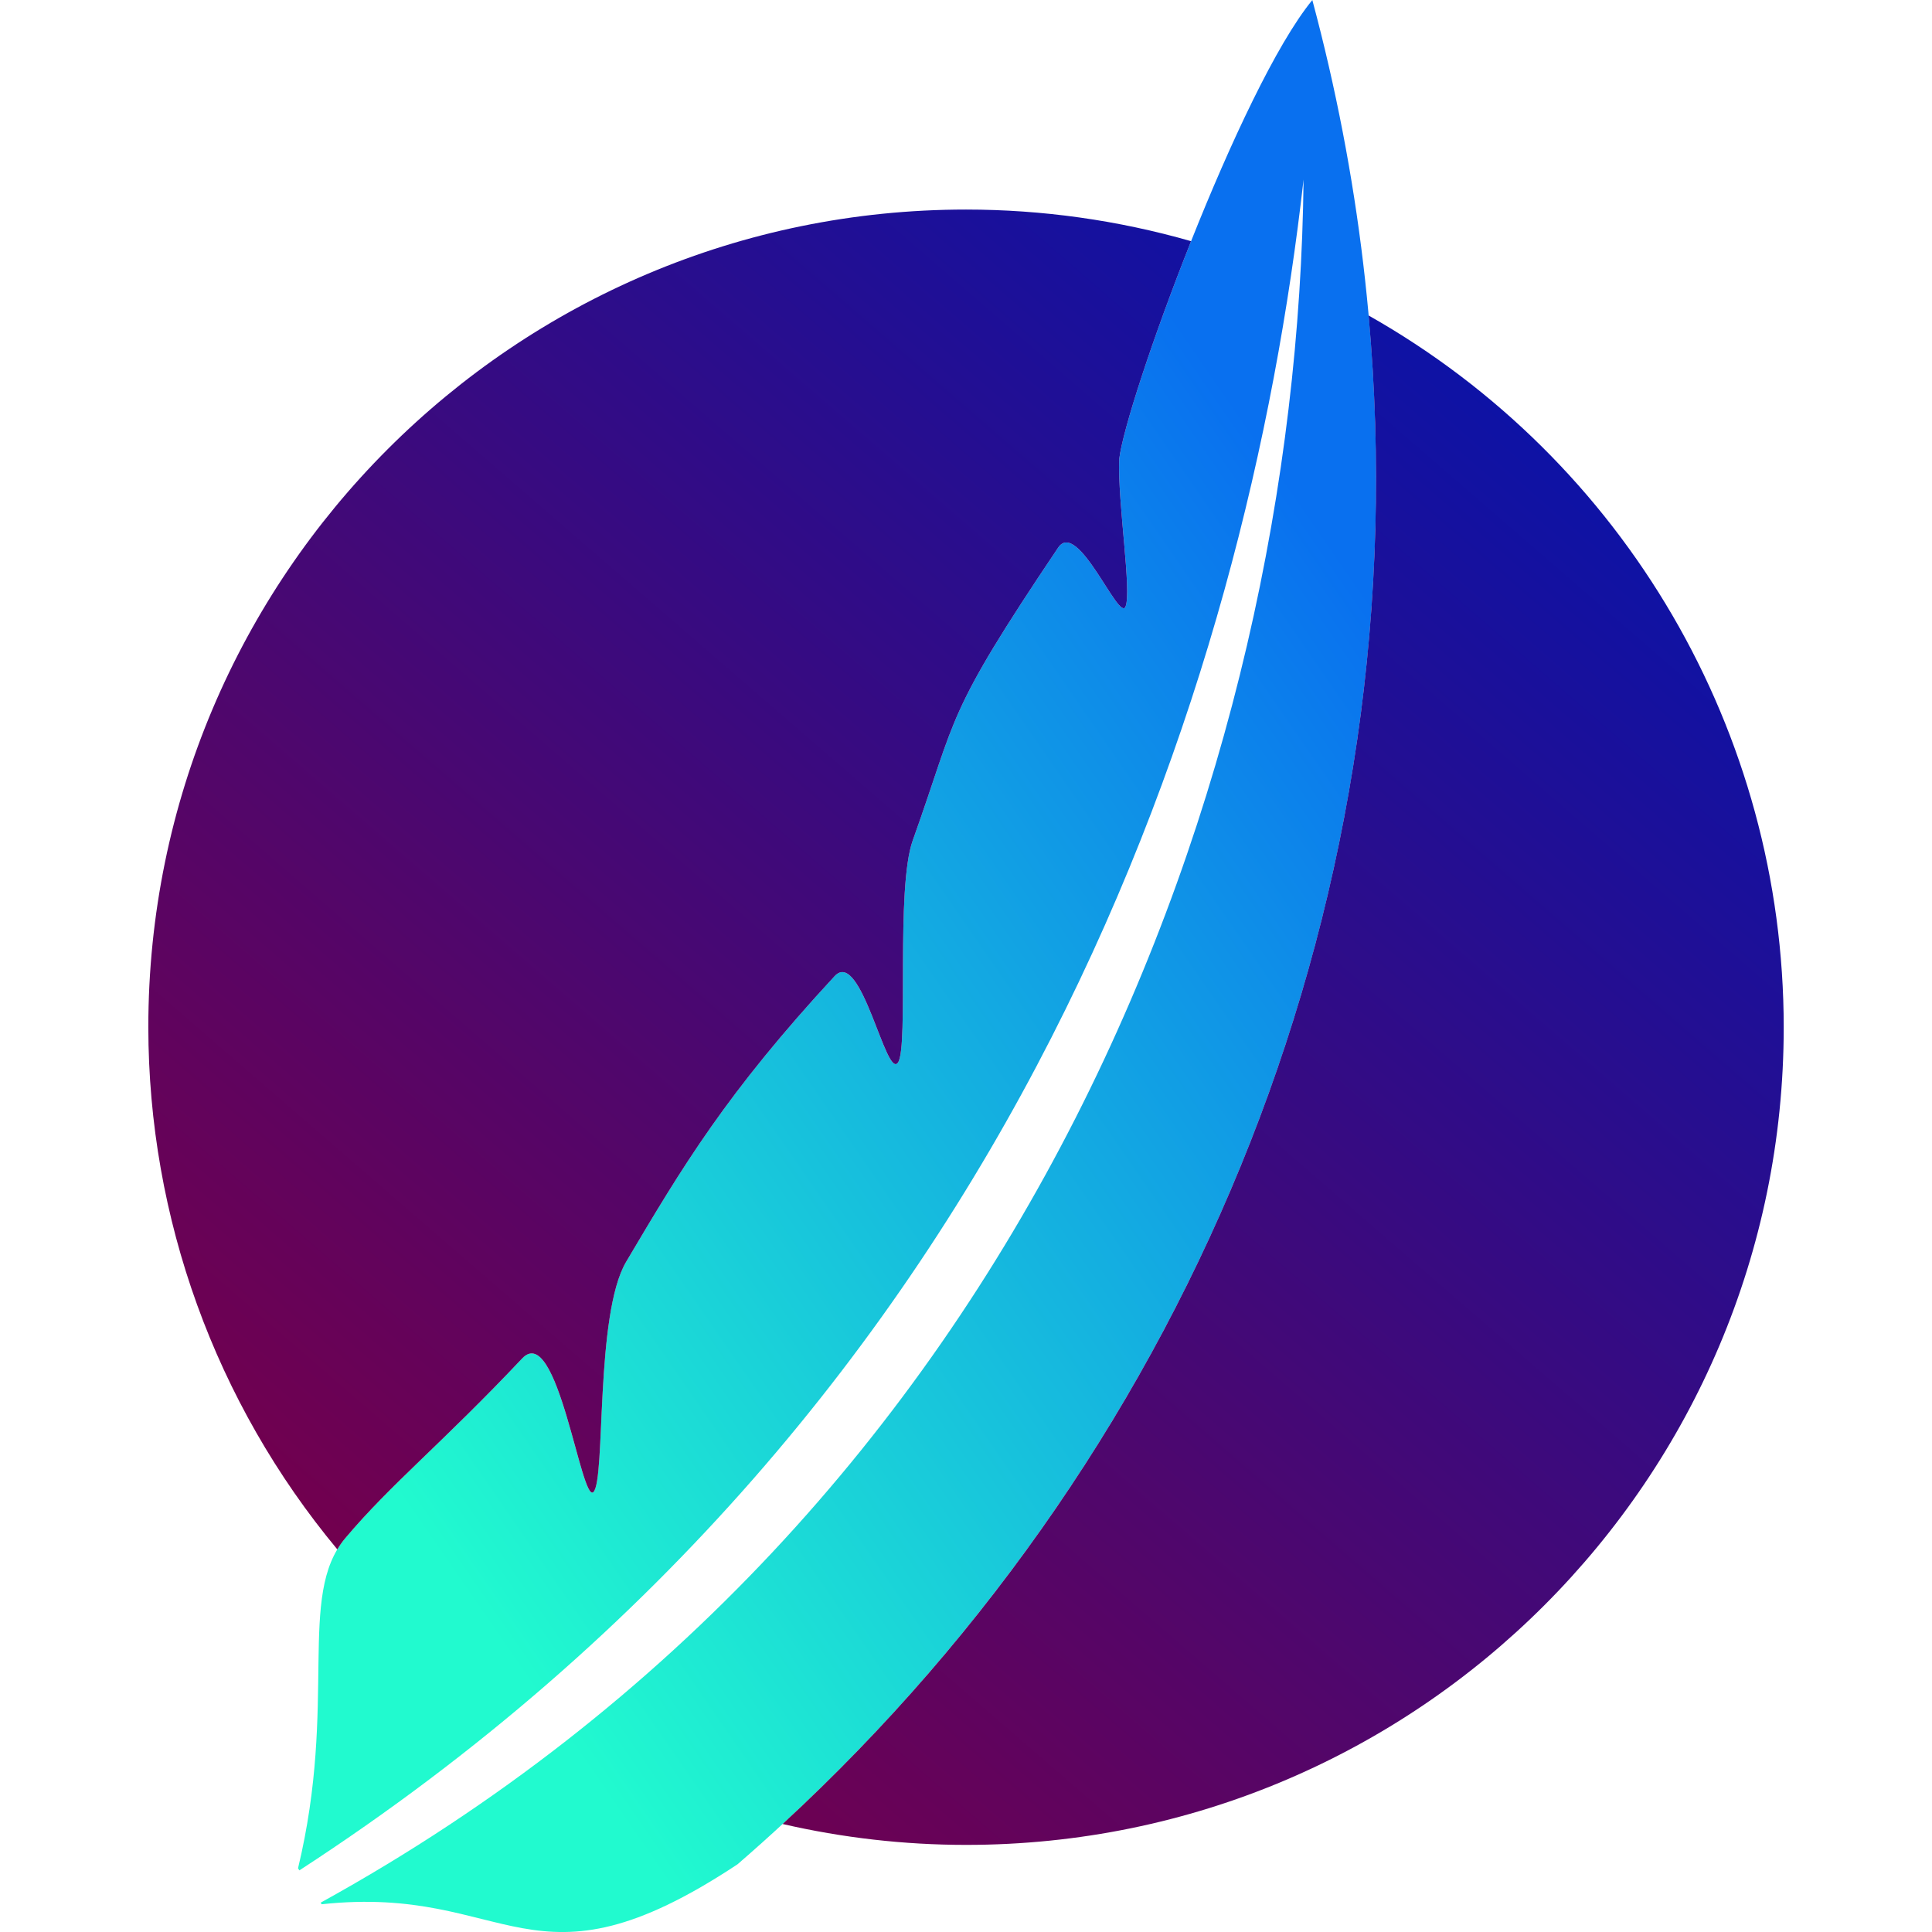
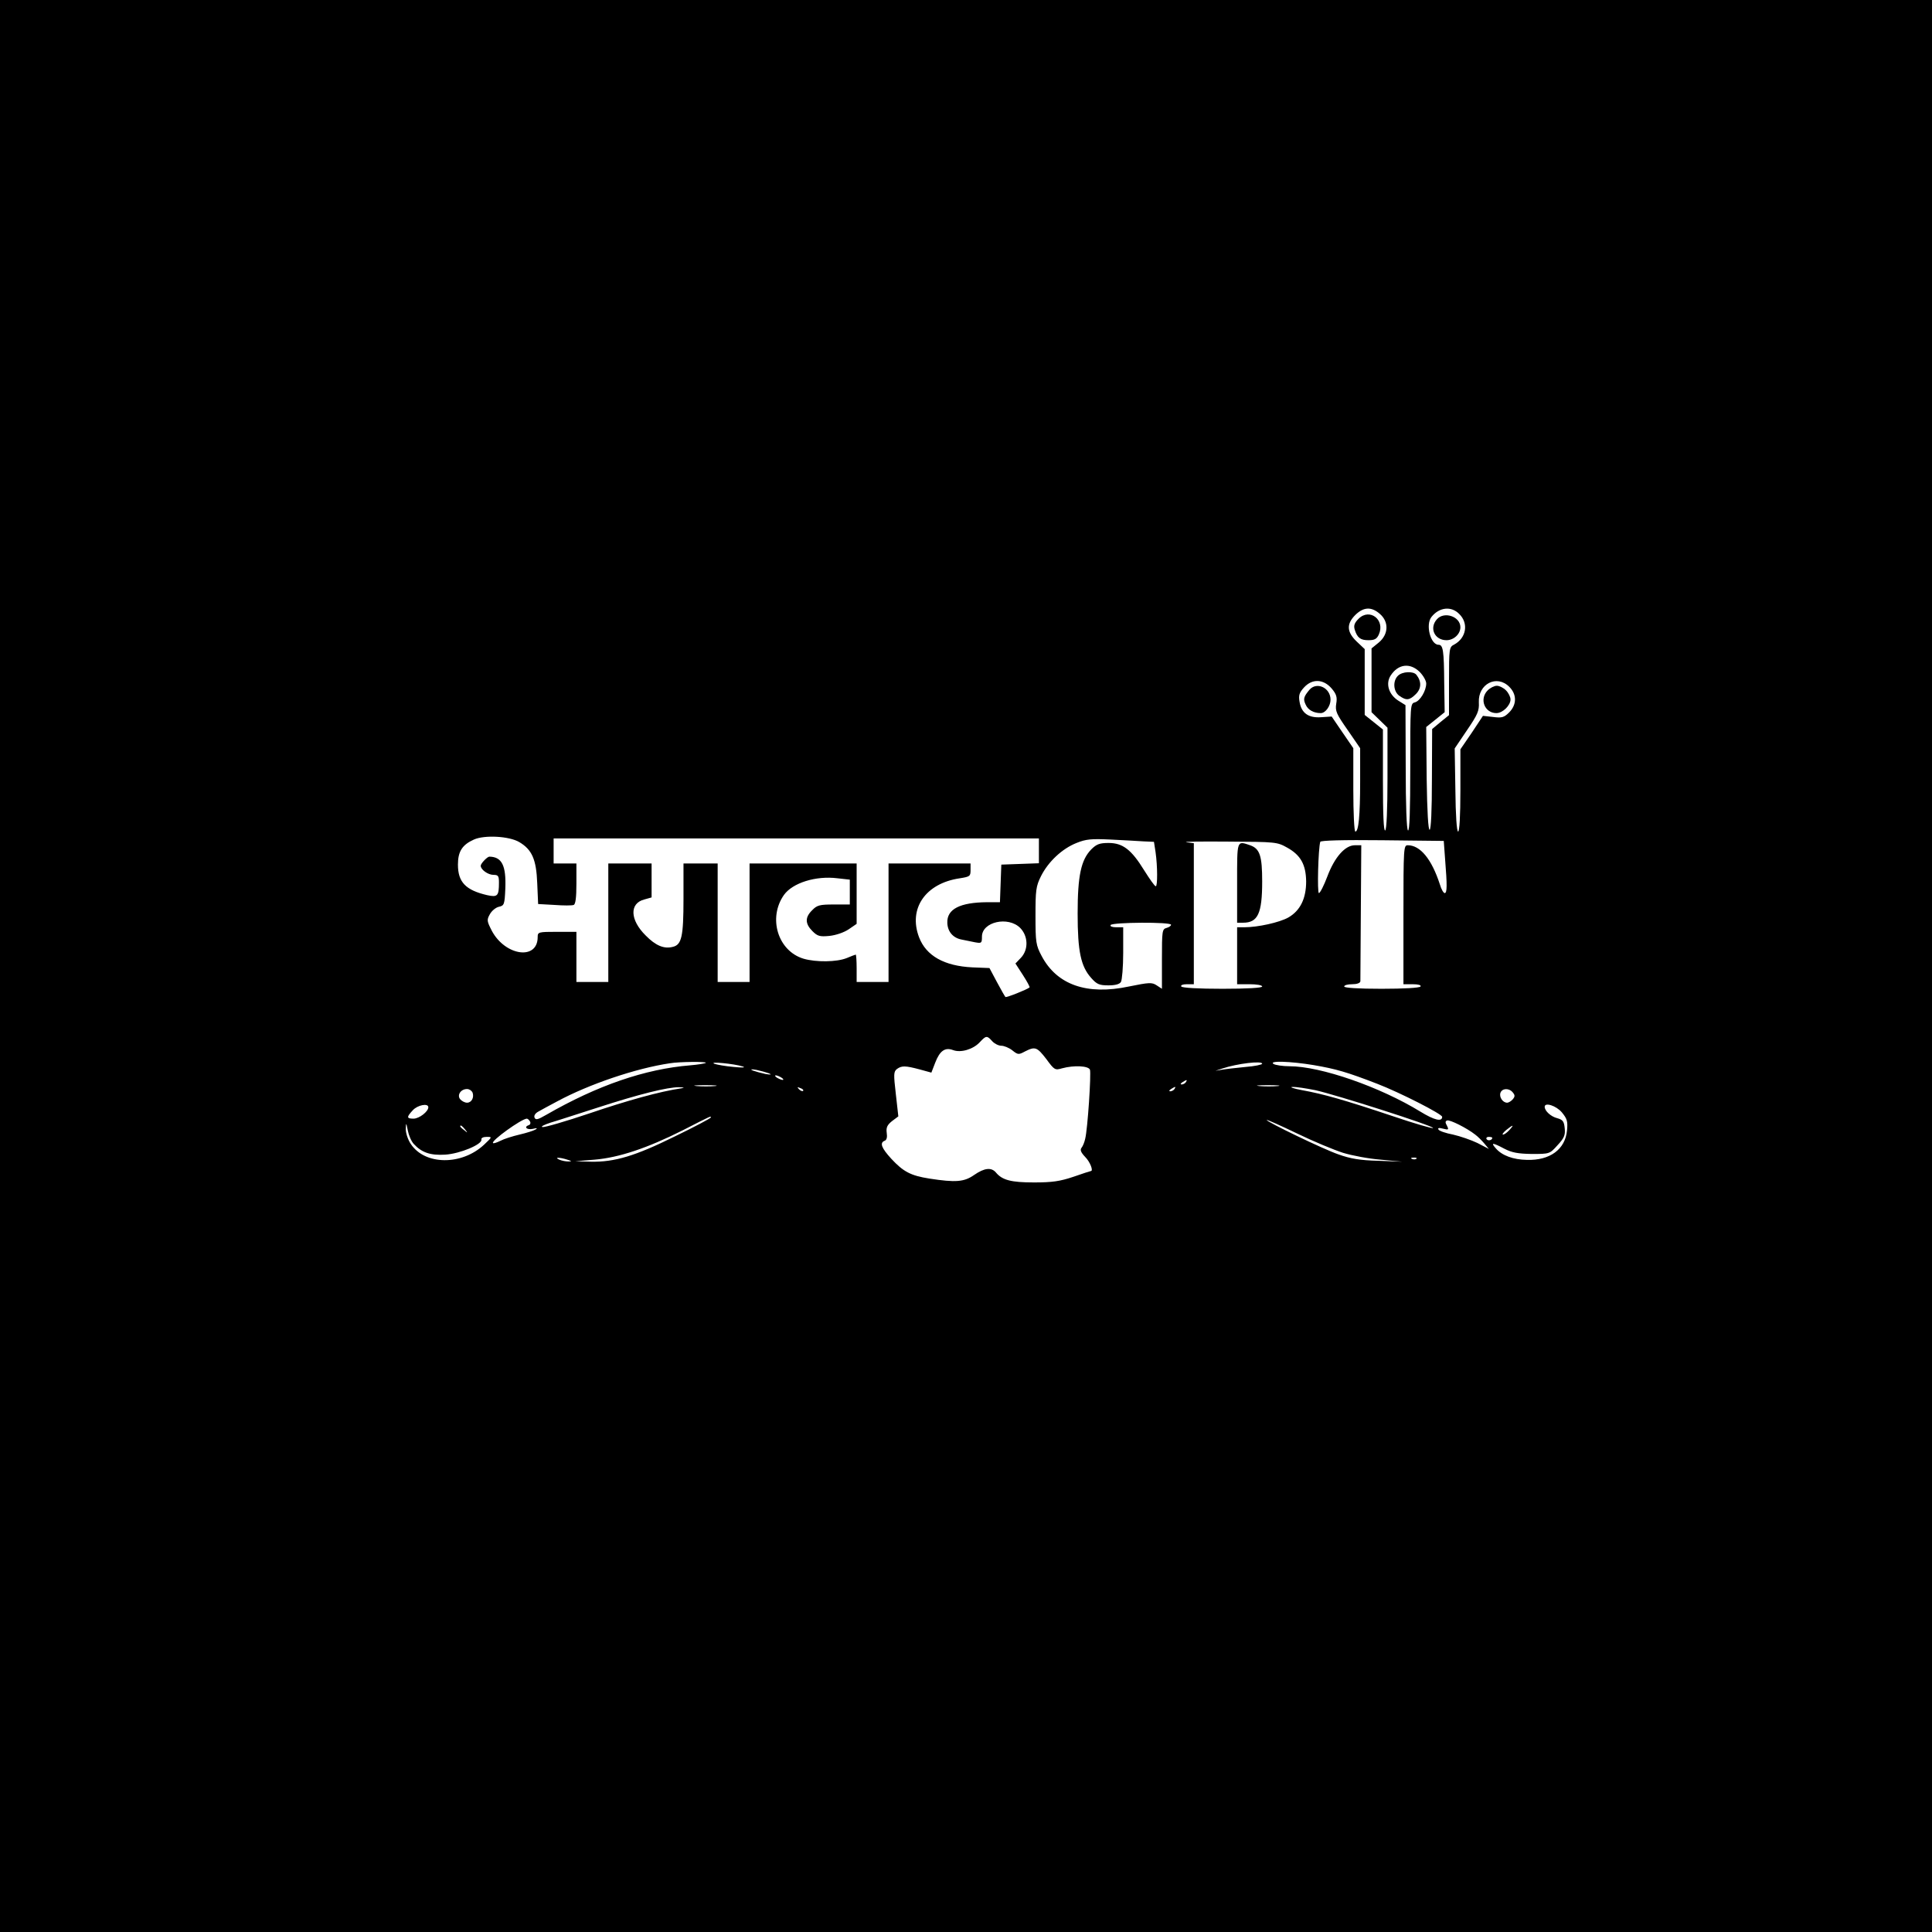
- <svg xmlns="http://www.w3.org/2000/svg" xmlns:xlink="http://www.w3.org/1999/xlink" width="512" height="512" version="1.1" viewBox="0 0 512 512">
-   <defs>
-     <linearGradient id="linearGradient22708">
-       <stop stop-color="#21facf" offset="0" />
-       <stop stop-color="#0970ef" offset="1" />
-     </linearGradient>
-     <linearGradient id="linearGradient6949" x1="68.454" x2="198.59" y1="246.73" y2="96.35" gradientTransform="translate(-5.754,-56.594)" gradientUnits="userSpaceOnUse">
-       <stop stop-color="#72004e" offset="0" />
-       <stop stop-color="#0015b1" offset="1" />
-     </linearGradient>
-     <linearGradient id="linearGradient22718" x1="56.735" x2="155.2" y1="246.96" y2="58.575" gradientUnits="userSpaceOnUse">
-       <stop stop-color="#4f00da" offset="0" />
-       <stop stop-color="#e5311b" offset="1" />
-     </linearGradient>
-     <linearGradient id="linearGradient23463" x1="68.454" x2="198.59" y1="246.73" y2="96.35" gradientUnits="userSpaceOnUse" xlink:href="#linearGradient22708" />
-     <linearGradient id="linearGradient903" x1="54.478" x2="192.1" y1="247.56" y2="9.809" gradientTransform="matrix(.87923 0 0 .87923 -9.551 48.787)" gradientUnits="userSpaceOnUse">
-       <stop stop-color="#dc180d" offset="0" />
-       <stop stop-color="#f96e20" offset=".5" />
-       <stop stop-color="#f4ce41" offset="1" />
-     </linearGradient>
-     <linearGradient id="linearGradient918" x1="39.468" x2="154.99" y1="204.22" y2="124.47" gradientUnits="userSpaceOnUse" xlink:href="#linearGradient22708" />
-   </defs>
-   <g transform="matrix(2.473 0 0 2.473 -4.8978 -4.8812)">
-     <path transform="translate(-5.5496,-57.412)" d="m148.16 59.393c-7.71 9.399-19.951 42.888-20.696 49.204-0.17 4.674 1.373 14.231 0.672 15.805-0.719 1.613-5.117-9.446-7.215-6.327-12.219 18.168-10.7 17.731-15.582 31.378-1.836 5.131-0.424 21.99-1.567 23.773-1.273 1.987-3.962-12.31-6.806-9.236-11.603 12.54-16.279 20.379-22.336 30.607-3.359 5.673-2.182 23.33-3.506 24.674-1.302 1.321-3.857-18.326-7.644-14.309-8.519 9.038-14.054 13.441-18.946 19.252-5.198 6.174-0.783 17.584-5.067 35.383l0.145 0.221c77.447-50.308 101.52-127.16 107.61-181.19-0.681 63.93-29.41 142.78-105.33 184.65l0.113 0.171c20.241-2.181 22.307 10.458 44.562-4.284 55.792-48.277 81.856-124.29 61.593-199.78z" display="none" fill="url(#linearGradient903)" />
-     <path transform="translate(-5.5498,-57.412)" d="m148.16 59.393c-7.71 9.399-19.951 42.888-20.696 49.204-0.17 4.674 1.373 14.231 0.672 15.805-0.719 1.613-5.117-9.446-7.215-6.327-12.219 18.168-10.7 17.731-15.582 31.378-1.836 5.131-0.424 21.99-1.567 23.773-1.273 1.987-3.962-12.31-6.806-9.236-11.603 12.54-16.279 20.379-22.336 30.607-3.359 5.673-2.182 23.33-3.506 24.674-1.302 1.321-3.857-18.326-7.644-14.309-8.519 9.038-14.054 13.441-18.946 19.252-5.198 6.174-0.783 17.584-5.067 35.383l0.145 0.221c77.447-50.308 101.52-127.16 107.61-181.19-0.681 63.93-29.41 142.78-105.33 184.65l0.113 0.171c20.241-2.181 22.307 10.458 44.562-4.284 55.792-48.277 81.856-124.29 61.593-199.78z" fill="url(#linearGradient918)" />
-     <g transform="translate(0 2.0218e-5)">
-       <path transform="translate(-5.7543,-56.594)" d="m111.25 81.024c-48.394-1.5e-5 -87.625 39.231-87.625 87.625 0.017 20.443 7.182 40.236 20.253 55.954 0.252-0.422 0.536-0.824 0.858-1.206 4.892-5.81 10.427-10.214 18.946-19.252 3.787-4.018 6.341 15.63 7.644 14.309 1.324-1.344 0.147-19.001 3.506-24.674 6.056-10.228 10.733-18.067 22.336-30.607 2.844-3.074 5.533 11.223 6.806 9.236 1.142-1.782-0.269-18.641 1.566-23.773 4.882-13.647 3.363-13.21 15.582-31.378 2.098-3.119 6.496 7.94 7.215 6.327 0.701-1.573-0.842-11.131-0.672-15.805 0.372-3.15 3.604-13.059 7.705-23.367-7.843-2.247-15.962-3.388-24.12-3.389zm43.142 11.356c5.566 61.595-18.426 120.7-62.796 161.65 6.446 1.486 13.04 2.237 19.655 2.239 48.394 1e-5 87.625-39.231 87.625-87.625-3.1e-4 -31.581-16.995-60.719-44.484-76.268z" display="none" fill="url(#linearGradient22718)" />
-       <path transform="translate(-5.754,-56.594)" d="m111.25 81.024c-48.394-1.5e-5 -87.625 39.231-87.625 87.625 0.017 20.443 7.182 40.236 20.253 55.954 0.252-0.422 0.536-0.824 0.858-1.206 4.892-5.81 10.427-10.214 18.946-19.252 3.787-4.018 6.341 15.63 7.644 14.309 1.324-1.344 0.147-19.001 3.506-24.674 6.056-10.228 10.733-18.067 22.336-30.607 2.844-3.074 5.533 11.223 6.806 9.236 1.142-1.782-0.269-18.641 1.566-23.773 4.882-13.647 3.363-13.21 15.582-31.378 2.098-3.119 6.496 7.94 7.215 6.327 0.701-1.573-0.842-11.131-0.672-15.805 0.372-3.15 3.604-13.059 7.705-23.367-7.843-2.247-15.962-3.388-24.12-3.389zm43.142 11.356c5.566 61.595-18.426 120.7-62.796 161.65 6.446 1.486 13.04 2.237 19.655 2.239 48.394 1e-5 87.625-39.231 87.625-87.625-3.1e-4 -31.581-16.995-60.719-44.484-76.268z" display="none" fill="url(#linearGradient23463)" />
-       <path d="m105.5 24.43c-48.394-1.5e-5 -87.625 39.231-87.625 87.625 0.017 20.443 7.182 40.236 20.253 55.954 0.252-0.422 0.536-0.824 0.858-1.206 4.892-5.81 10.427-10.214 18.946-19.252 3.787-4.018 6.341 15.63 7.644 14.309 1.324-1.344 0.147-19.001 3.506-24.674 6.056-10.228 10.733-18.067 22.336-30.607 2.844-3.074 5.533 11.223 6.806 9.236 1.142-1.782-0.269-18.641 1.566-23.773 4.882-13.647 3.363-13.21 15.582-31.378 2.098-3.119 6.496 7.94 7.215 6.327 0.701-1.573-0.842-11.131-0.672-15.805 0.372-3.15 3.604-13.059 7.705-23.367-7.843-2.247-15.962-3.388-24.12-3.389zm43.142 11.356c5.566 61.595-18.426 120.7-62.796 161.65 6.446 1.486 13.04 2.237 19.655 2.239 48.394 1e-5 87.625-39.231 87.625-87.625-3.1e-4 -31.581-16.995-60.719-44.484-76.268z" fill="url(#linearGradient6949)" />
-     </g>
+ <svg xmlns="http://www.w3.org/2000/svg" version="1.0" width="848pt" height="848pt" viewBox="0 0 848 848" preserveAspectRatio="xMidYMid meet">
+   <g transform="translate(0,848) scale(0.1,-0.1)" fill="#000000" stroke="none">
+     <path d="M0 4240 l0 -4240 4240 0 4240 0 0 4240 0 4240 -4240 0 -4240 0 0 -4240z m6056 1546 c41 -35 39 -90 -4 -126 l-32 -26 0 -140 0 -140 35 -34 35 -34 0 -222 c0 -138 -4 -225 -10 -229 -7 -4 -10 71 -10 219 l0 224 -40 32 -40 32 0 145 0 144 -35 33 c-44 42 -46 77 -6 117 36 35 70 37 107 5z m349 -1 c42 -41 31 -105 -22 -134 -22 -11 -23 -16 -23 -161 l0 -149 -37 -30 -37 -31 -1 -220 c0 -138 -4 -221 -10 -222 -6 -2 -11 79 -13 224 l-2 227 40 32 41 33 -2 129 c-1 142 -5 167 -25 167 -35 0 -58 88 -31 122 34 43 87 49 122 13z m-174 -254 c16 -16 29 -39 29 -51 0 -32 -27 -77 -50 -83 -20 -5 -20 -12 -20 -287 0 -185 -3 -279 -10 -275 -6 4 -10 108 -10 278 l-1 272 -32 20 c-42 27 -56 75 -33 110 33 51 85 57 127 16z m-386 -73 c21 -25 25 -38 20 -67 -5 -32 1 -45 50 -115 l55 -80 0 -145 c0 -153 -7 -221 -21 -221 -5 0 -9 82 -9 183 l0 183 -48 70 -47 69 -46 -3 c-56 -4 -87 18 -95 68 -5 28 -1 40 20 63 36 39 85 37 121 -5z m780 7 c33 -33 33 -78 -1 -112 -22 -22 -32 -25 -70 -20 l-45 5 -49 -74 -50 -73 0 -181 c0 -110 -4 -180 -10 -180 -6 0 -11 72 -12 183 l-3 182 54 80 c47 69 54 85 52 122 -4 81 79 124 134 68z m-4346 -681 c56 -33 75 -76 79 -180 l4 -92 72 -4 c39 -3 77 -3 84 0 8 3 12 31 12 93 l0 89 -50 0 -50 0 0 55 0 55 1065 0 1065 0 0 -55 0 -54 -82 -3 -83 -3 -3 -82 -3 -83 -57 0 c-118 -1 -176 -30 -174 -90 1 -39 25 -67 63 -74 16 -3 43 -9 59 -12 28 -5 30 -4 30 25 0 65 115 91 168 38 35 -36 37 -95 3 -131 l-24 -25 33 -51 c18 -28 31 -52 29 -54 -10 -9 -103 -46 -106 -42 -2 2 -19 31 -37 65 l-33 62 -75 3 c-124 6 -203 51 -234 132 -48 126 28 237 179 259 44 7 47 9 47 36 l0 29 -180 0 -180 0 0 -260 0 -260 -70 0 -70 0 0 60 c0 33 -2 60 -4 60 -2 0 -20 -7 -39 -15 -44 -18 -135 -19 -190 -3 -113 34 -157 179 -86 280 38 53 140 85 235 73 l54 -6 0 -55 0 -54 -70 0 c-62 0 -74 -3 -95 -25 -32 -31 -32 -59 1 -92 22 -22 32 -25 74 -21 29 3 64 15 85 29 l35 24 0 133 0 132 -235 0 -235 0 0 -260 0 -260 -70 0 -70 0 0 260 0 260 -75 0 -75 0 0 -155 c0 -166 -8 -202 -47 -211 -38 -10 -75 5 -119 50 -69 68 -72 141 -6 158 l32 9 0 74 0 75 -95 0 -95 0 0 -260 0 -260 -70 0 -70 0 0 110 0 110 -85 0 c-82 0 -85 -1 -85 -23 0 -103 -142 -83 -201 27 -22 43 -23 48 -9 73 8 15 26 30 40 33 23 5 25 10 28 80 4 101 -15 139 -70 140 -9 0 -38 -30 -38 -40 0 -17 32 -40 56 -40 21 0 24 -5 24 -34 0 -59 -6 -65 -52 -55 -94 22 -128 57 -128 134 0 58 19 87 70 110 47 21 155 15 199 -11z m2741 3 l45 -2 7 -45 c9 -63 9 -150 1 -150 -5 0 -27 32 -51 70 -56 91 -94 120 -156 120 -39 0 -53 -5 -76 -28 -45 -46 -60 -115 -60 -282 0 -166 14 -232 60 -283 24 -27 35 -32 75 -32 30 0 49 5 55 15 5 8 10 66 10 128 l0 112 -31 0 c-17 0 -28 4 -24 10 8 12 265 14 265 1 0 -5 -9 -11 -20 -14 -19 -5 -20 -14 -20 -136 l0 -131 -23 15 c-21 14 -33 13 -122 -5 -184 -39 -316 7 -383 134 -25 47 -27 60 -27 176 0 112 2 130 24 174 32 64 93 121 156 146 42 17 65 19 150 15 55 -3 120 -6 145 -8z m1323 -80 c9 -112 9 -147 -2 -147 -5 0 -15 17 -21 38 -36 111 -86 172 -141 172 -18 0 -19 -10 -19 -305 l0 -305 41 0 c24 0 38 -4 34 -10 -4 -6 -72 -10 -171 -10 -103 0 -164 4 -164 10 0 6 16 10 35 10 21 0 35 5 36 13 0 6 1 144 2 304 l2 293 -28 0 c-43 0 -89 -52 -121 -137 -15 -40 -32 -73 -37 -73 -8 0 -3 196 6 225 1 6 99 9 272 7 l270 -3 6 -82z m-694 53 c60 -33 83 -75 84 -149 0 -75 -26 -128 -78 -158 -39 -22 -134 -43 -193 -43 l-32 0 0 -125 0 -125 55 0 c30 0 55 -4 55 -10 0 -6 -65 -10 -174 -10 -106 0 -177 4 -181 10 -4 6 7 10 24 10 l31 0 0 309 0 310 -32 4 c-18 3 64 4 182 3 210 -1 216 -2 259 -26z m-1294 -850 c10 -11 28 -20 40 -20 12 0 34 -9 48 -20 25 -20 28 -20 56 -5 45 23 53 19 94 -34 35 -48 38 -49 69 -40 52 14 115 11 122 -6 6 -16 -10 -262 -21 -304 -3 -14 -10 -32 -16 -39 -7 -9 -3 -20 16 -40 22 -22 37 -62 25 -62 -2 0 -36 -11 -76 -25 -59 -20 -94 -25 -173 -25 -101 0 -140 10 -168 44 -20 23 -50 20 -95 -11 -44 -31 -81 -34 -197 -16 -82 13 -114 30 -167 87 -43 47 -52 70 -29 79 9 3 12 16 9 35 -3 23 2 34 23 51 l28 21 -11 98 c-10 87 -10 98 5 110 21 15 36 15 100 -2 l51 -14 17 44 c20 52 43 68 78 55 34 -13 88 3 117 34 28 30 32 31 55 5z m-1257 -95 c-3 -3 -34 -8 -69 -11 -197 -16 -407 -88 -631 -217 -38 -22 -47 -24 -52 -12 -3 9 4 19 17 26 12 7 49 27 83 45 139 75 345 145 494 167 40 7 164 8 158 2z m162 -16 c15 -5 -1 -6 -40 -2 -36 3 -74 10 -85 14 -25 11 88 0 125 -12z m2280 12 c0 -4 -33 -11 -72 -14 -40 -4 -86 -9 -103 -12 l-30 -5 30 10 c66 22 175 35 175 21z m226 -6 c99 -17 147 -31 279 -82 101 -39 285 -133 285 -145 0 -23 -34 -15 -96 23 -176 108 -437 199 -574 199 -30 0 -62 5 -70 10 -24 15 74 12 176 -5z m-2391 -36 c14 -6 9 -7 -15 -3 -19 4 -44 11 -55 15 -14 6 -9 7 15 3 19 -4 44 -11 55 -15z m55 -19 c8 -5 11 -10 5 -10 -5 0 -17 5 -25 10 -8 5 -10 10 -5 10 6 0 17 -5 25 -10z m1775 -20 c-3 -5 -12 -10 -18 -10 -7 0 -6 4 3 10 19 12 23 12 15 0z m-2067 -17 c-21 -2 -57 -2 -80 0 -24 2 -7 4 37 4 44 0 63 -2 43 -4z m2470 0 c-21 -2 -57 -2 -80 0 -24 2 -7 4 37 4 44 0 63 -2 43 -4z m-2618 -10 c-91 -13 -239 -54 -403 -110 -104 -35 -197 -62 -206 -60 -9 2 7 10 34 19 28 8 122 39 210 67 182 59 304 89 355 89 24 -1 27 -2 10 -5z m535 -11 c-3 -3 -11 0 -18 7 -9 10 -8 11 6 5 10 -3 15 -9 12 -12z m1630 8 c-3 -5 -12 -10 -18 -10 -7 0 -6 4 3 10 19 12 23 12 15 0z m618 -5 c91 -20 517 -156 517 -166 0 -4 -80 19 -177 52 -212 71 -304 97 -398 114 -38 7 -57 14 -42 14 15 1 60 -6 100 -14z m-3699 -10 c8 -22 -4 -45 -24 -45 -10 0 -23 7 -30 15 -15 18 2 45 30 45 10 0 20 -7 24 -15z m4566 0 c10 -12 10 -18 0 -30 -7 -8 -18 -15 -25 -15 -19 0 -36 25 -29 44 8 20 38 21 54 1z m-4760 -65 c0 -19 -40 -50 -65 -50 -31 0 -31 7 -3 37 21 23 68 32 68 13z m4975 -22 c23 -28 27 -39 23 -80 -8 -83 -75 -132 -176 -129 -60 1 -109 19 -136 50 -24 27 -16 27 37 -1 33 -17 59 -22 120 -23 78 0 79 0 113 38 29 31 35 44 32 74 -3 31 -8 38 -33 45 -28 7 -55 32 -55 50 0 21 50 5 75 -24z m-3735 -23 c0 -3 -71 -41 -158 -83 -174 -86 -264 -113 -368 -111 l-69 2 85 7 c107 9 232 51 387 129 131 67 123 63 123 56z m-794 -17 c4 -6 2 -14 -4 -16 -24 -8 -11 -22 16 -17 19 5 23 3 12 -3 -8 -5 -40 -15 -70 -22 -30 -7 -68 -19 -83 -27 -16 -8 -31 -13 -33 -10 -10 9 123 105 148 107 4 0 10 -5 14 -12z m3569 -138 c39 -12 113 -26 165 -30 l95 -9 -105 4 c-80 2 -122 9 -175 28 -67 23 -315 143 -315 151 0 3 60 -24 133 -59 72 -35 164 -73 202 -85z m580 80 c11 -8 29 -26 40 -39 l20 -24 -50 26 c-27 13 -76 30 -107 37 -32 6 -61 16 -64 22 -5 7 2 9 20 4 24 -6 26 -5 17 13 -8 14 -8 20 1 23 12 4 86 -33 123 -62z m-4659 -41 c35 -38 73 -51 138 -47 65 4 163 45 159 66 -2 7 8 12 23 12 25 0 25 0 -11 -34 -98 -92 -260 -91 -322 3 -13 19 -22 48 -22 65 1 30 2 30 9 -6 4 -21 15 -47 26 -59z m225 64 c13 -16 12 -17 -3 -4 -10 7 -18 15 -18 17 0 8 8 3 21 -13z m4584 -3 c-10 -11 -22 -20 -28 -20 -5 0 1 9 14 20 31 25 37 25 14 0z m-75 -34 c0 -11 -19 -15 -25 -6 -3 5 1 10 9 10 9 0 16 -2 16 -4z m-4060 -96 c20 -6 21 -8 5 -8 -11 0 -29 3 -40 8 -25 11 1 11 35 0z m3727 4 c-3 -3 -12 -4 -19 -1 -8 3 -5 6 6 6 11 1 17 -2 13 -5z" />
+     <path d="M5963 5764 c-18 -18 -22 -30 -17 -47 11 -36 25 -47 60 -47 27 0 37 5 46 25 29 64 -40 118 -89 69z" />
+     <path d="M6307 5762 c-35 -39 -10 -92 42 -92 32 0 61 27 61 57 0 47 -71 71 -103 35z" />
+     <path d="M6136 5514 c-24 -23 -20 -70 6 -88 31 -22 45 -20 73 8 24 24 25 55 2 84 -13 17 -62 15 -81 -4z" />
+     <path d="M5748 5453 c-26 -31 -29 -41 -17 -66 10 -23 35 -37 66 -37 21 0 43 31 43 59 0 52 -60 80 -92 44z" />
+     <path d="M6530 5450 c-38 -38 -14 -100 38 -100 28 0 62 34 62 60 0 11 -9 29 -20 40 -11 11 -29 20 -40 20 -11 0 -29 -9 -40 -20z" />
+     <path d="M5430 4605 l0 -175 26 0 c65 0 84 40 84 181 0 112 -10 144 -53 159 -59 20 -57 25 -57 -165z" />
  </g>
</svg>
